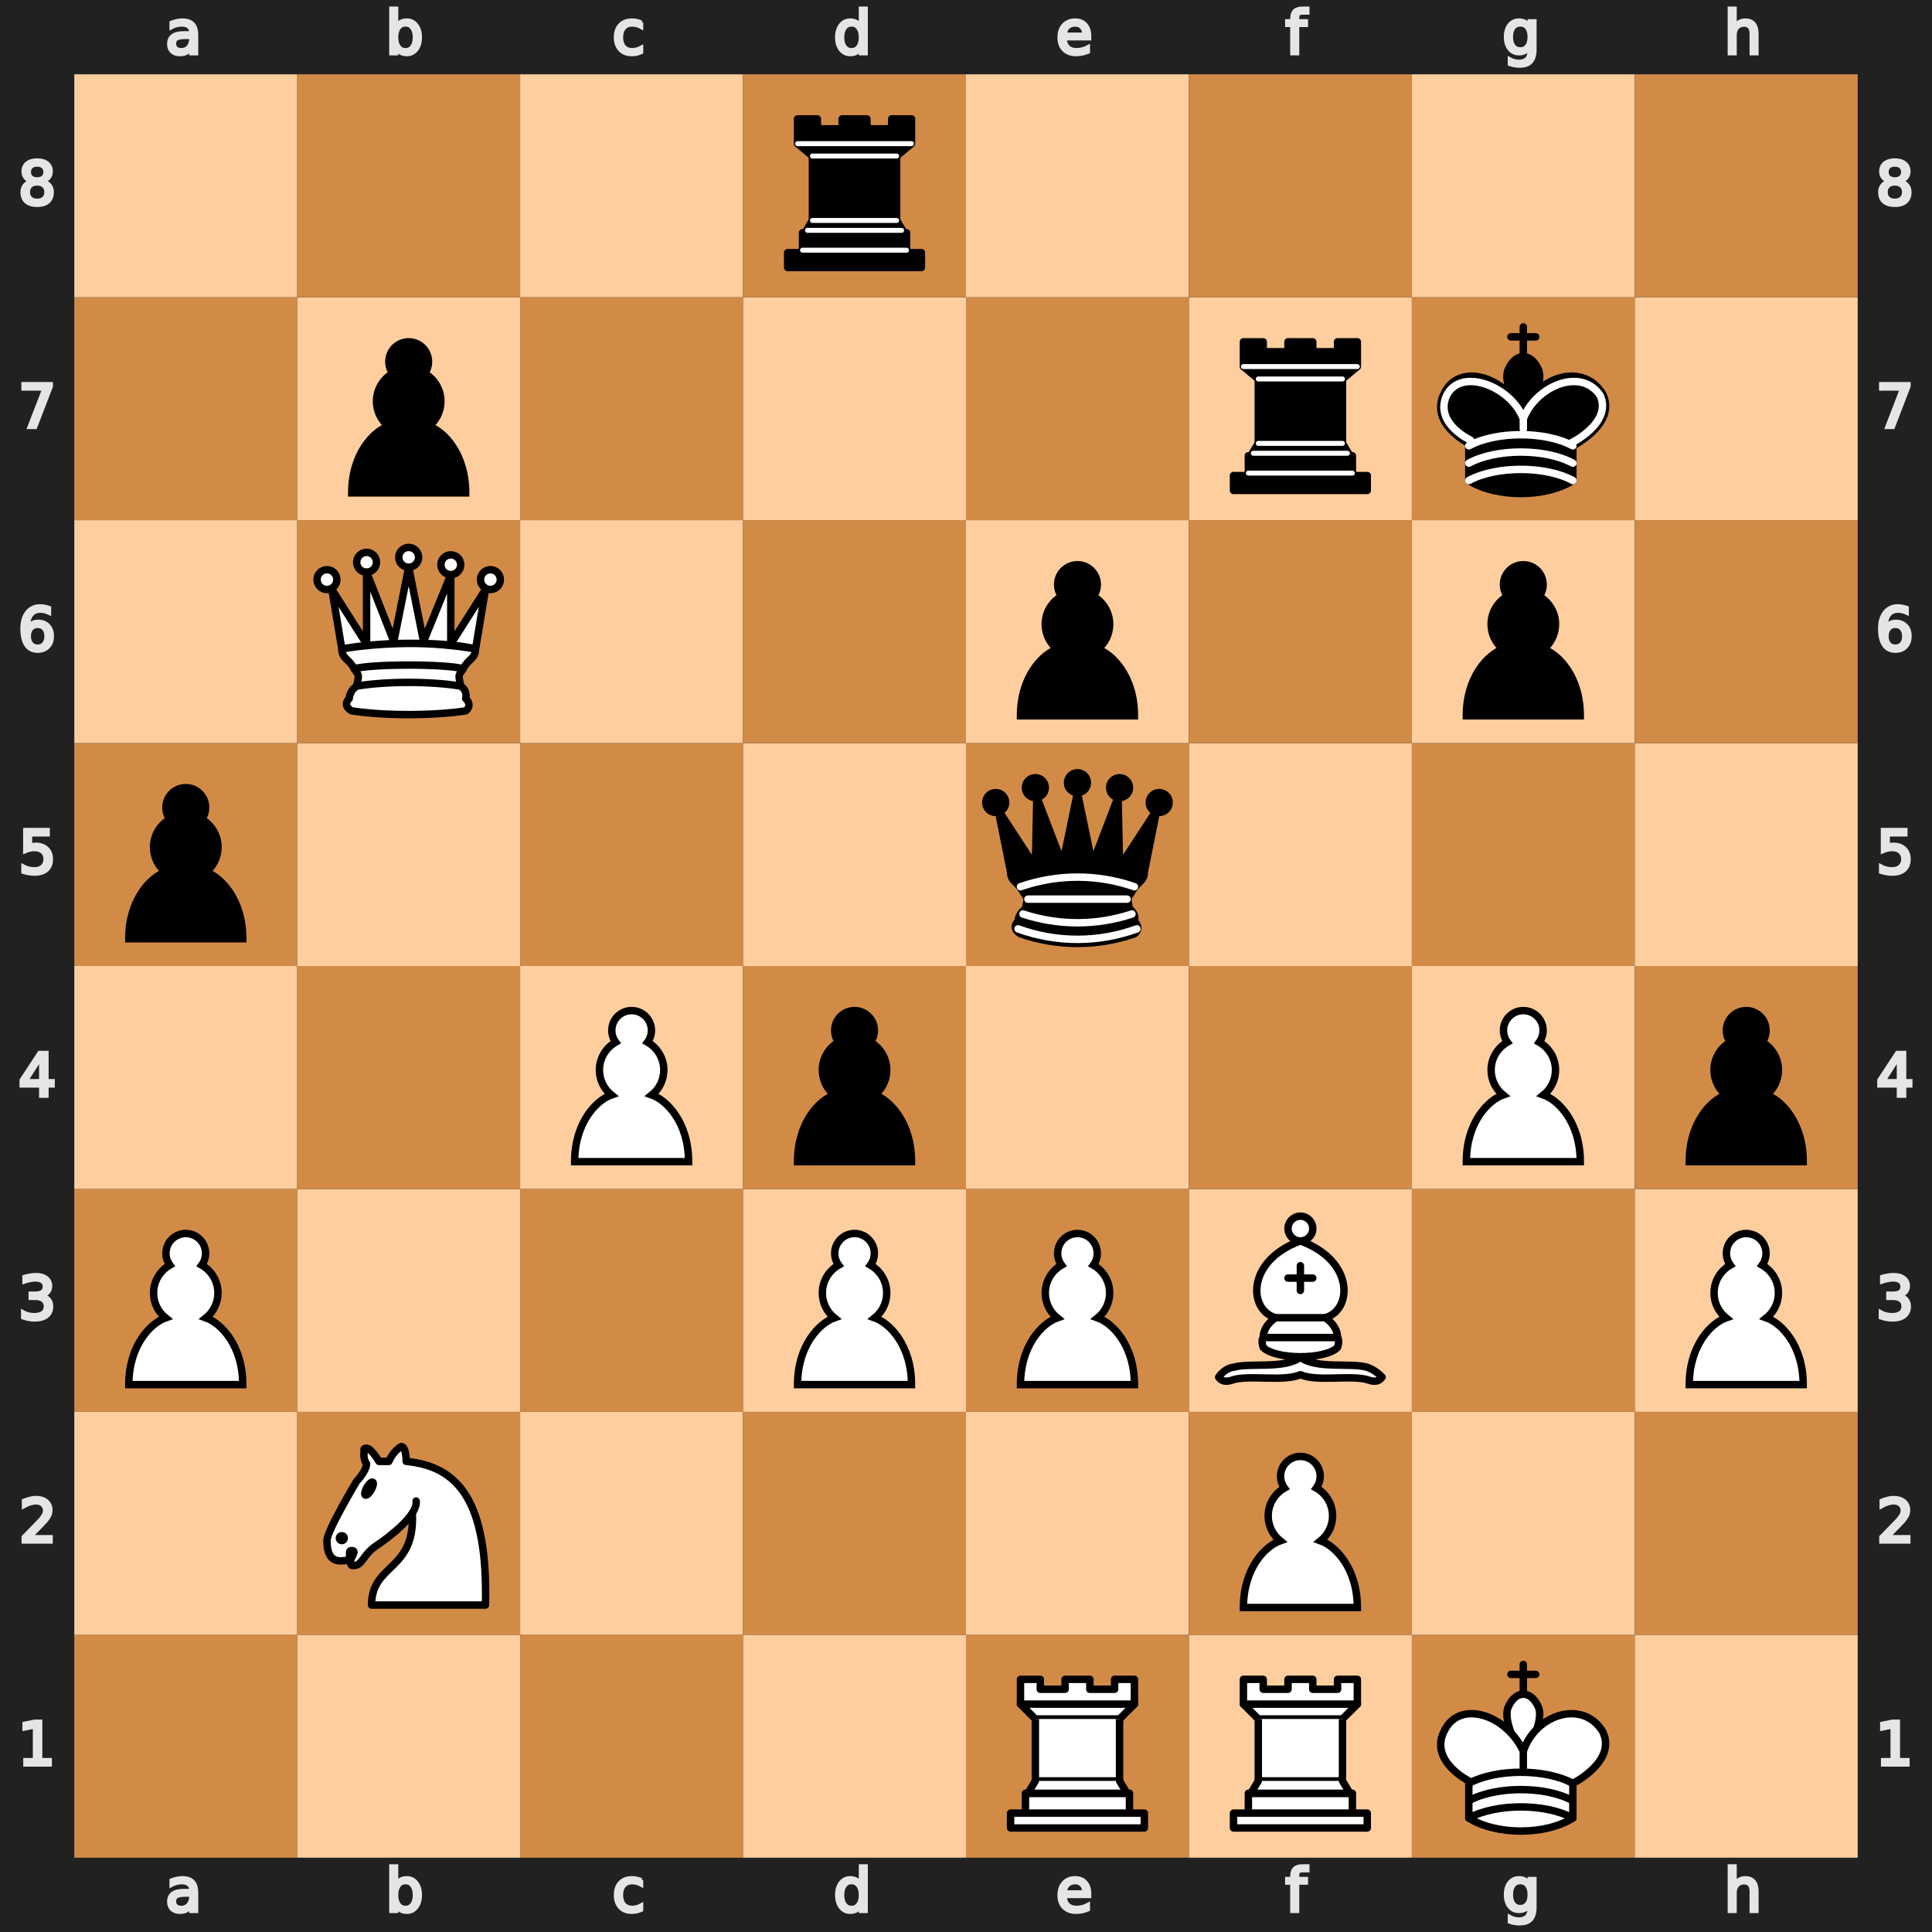
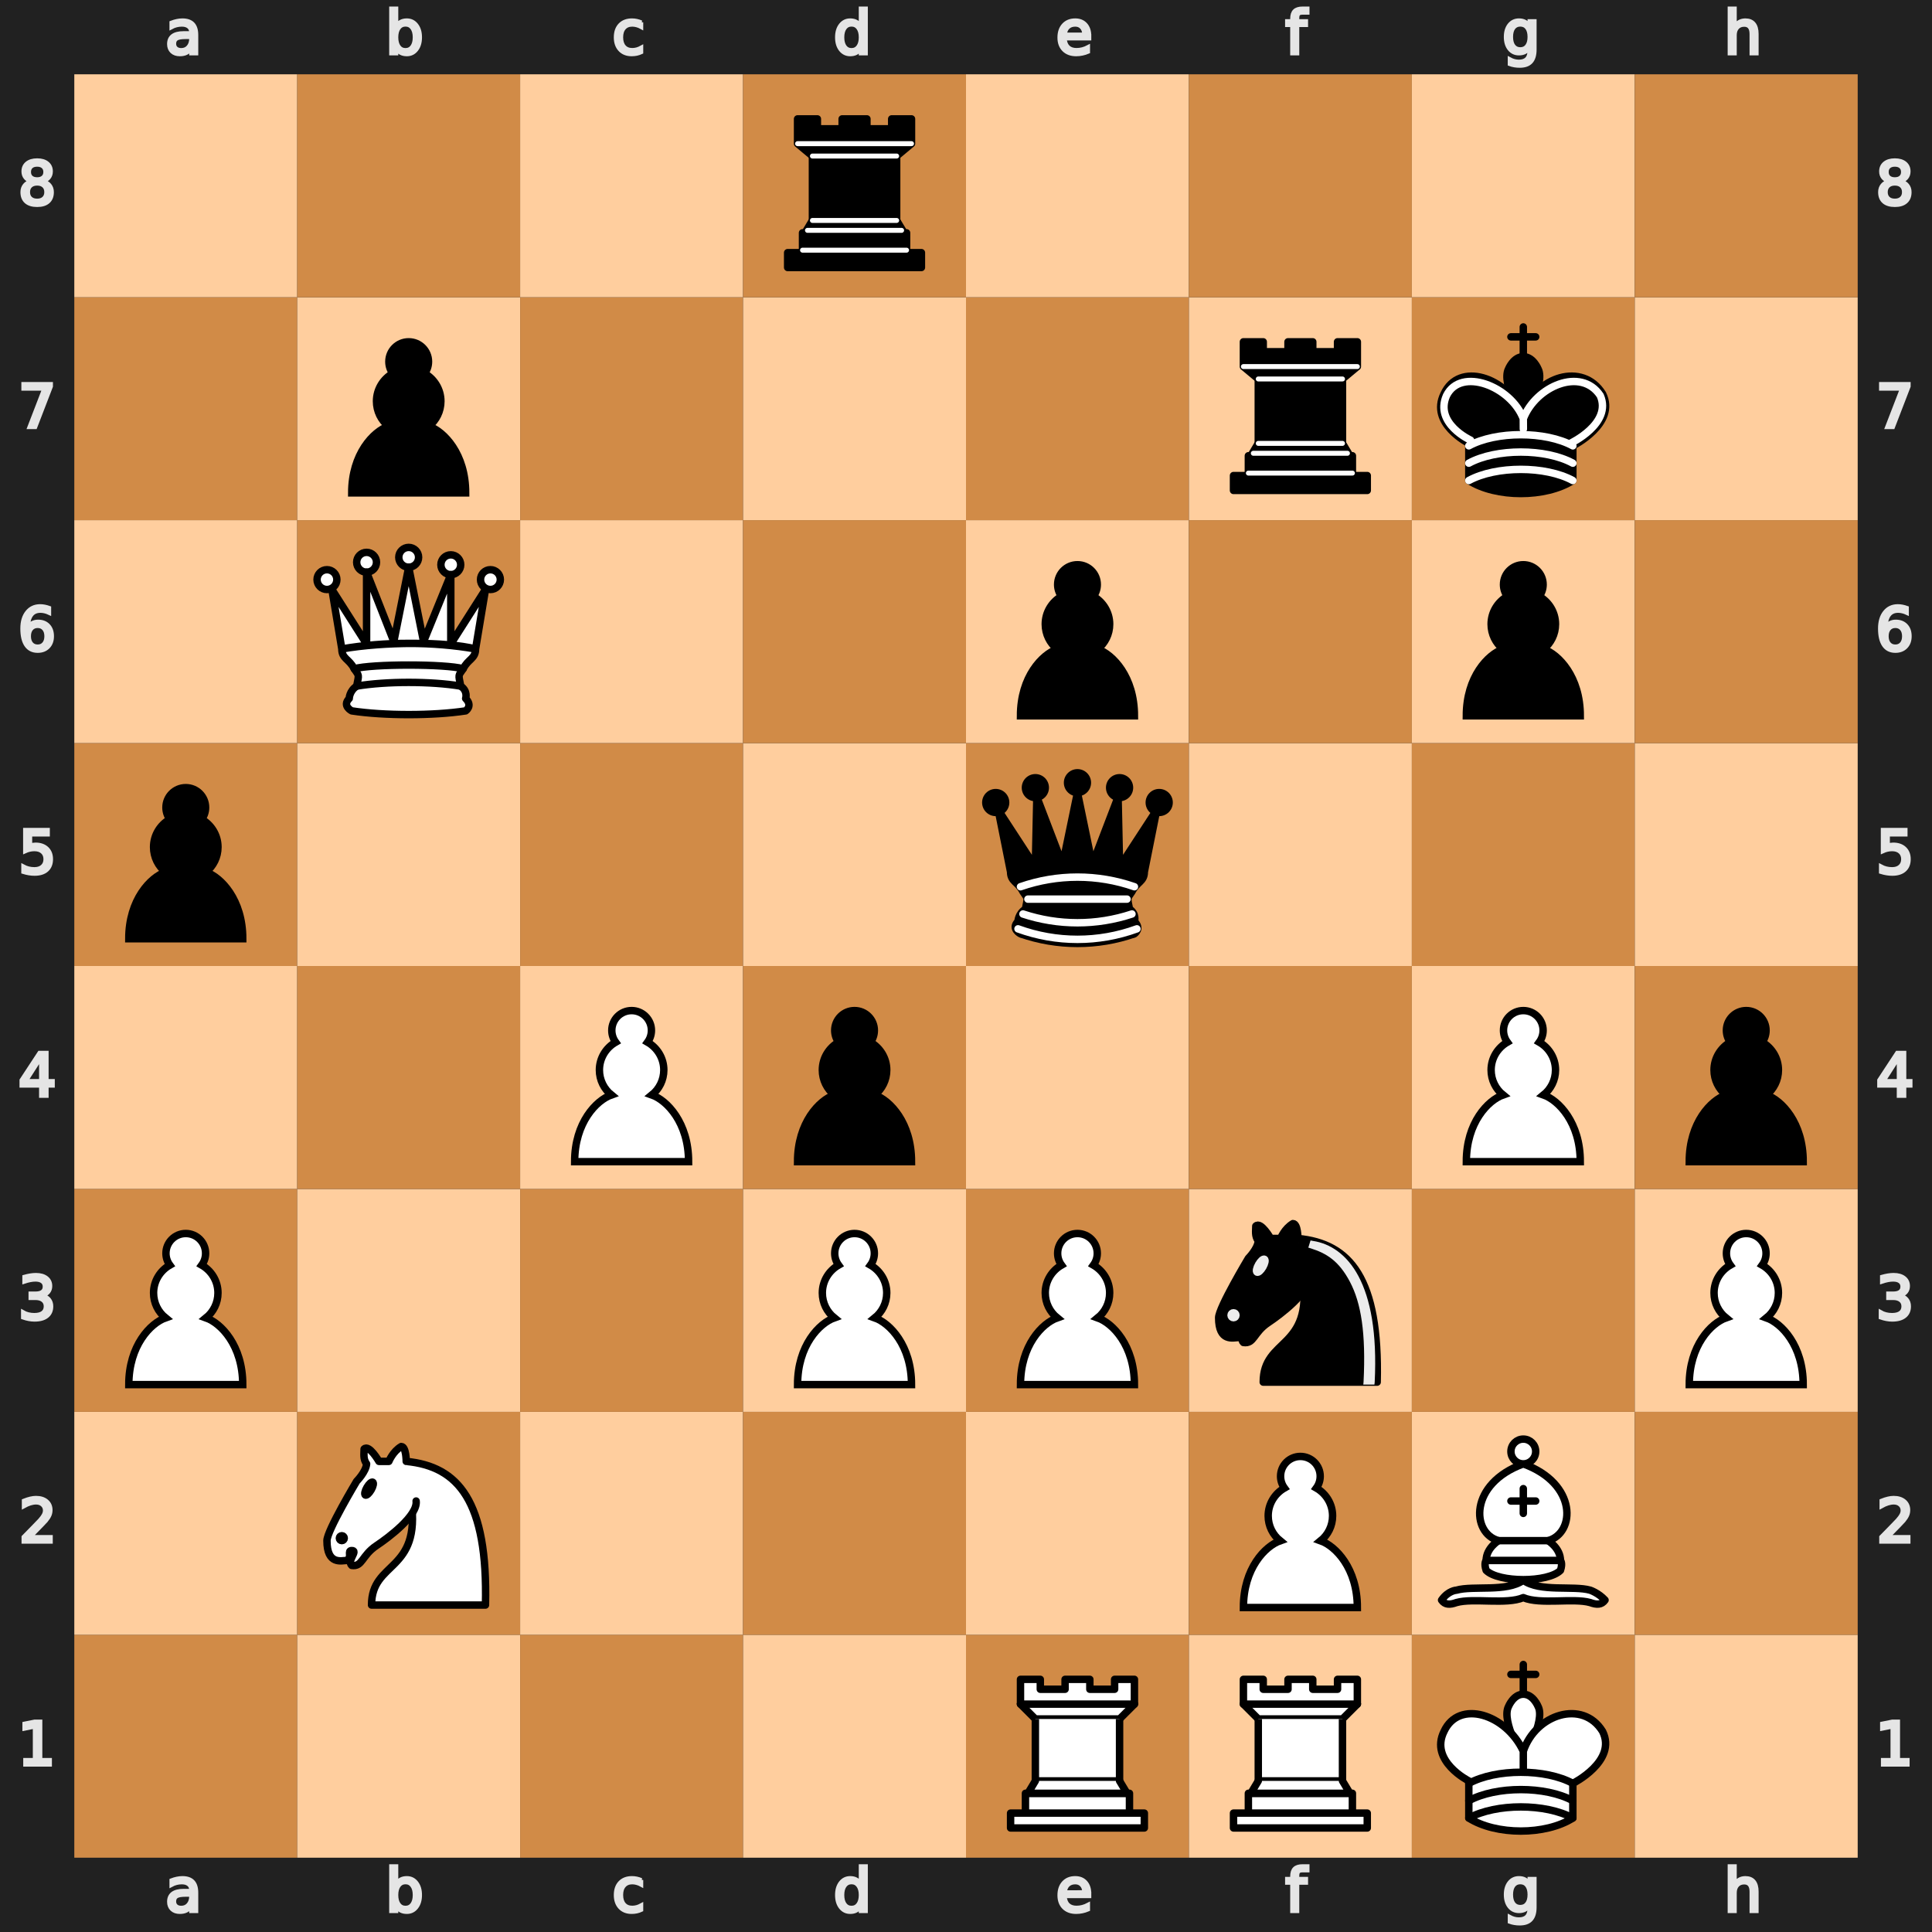
<svg xmlns="http://www.w3.org/2000/svg" xmlns:xlink="http://www.w3.org/1999/xlink" version="1.2" baseProfile="tiny" viewBox="0 0 390 390" width="350" height="350">
  <defs>
    <g id="white-pawn" class="white pawn">
      <path d="M22.5 9c-2.21 0-4 1.79-4 4 0 .89.29 1.71.78 2.38C17.33 16.5 16 18.59 16 21c0 2.03.94 3.84 2.41 5.03-3 1.06-7.41 5.55-7.41 13.47h23c0-7.92-4.41-12.41-7.41-13.47 1.47-1.19 2.41-3 2.41-5.03 0-2.41-1.33-4.5-3.28-5.62.49-.67.78-1.49.78-2.38 0-2.21-1.79-4-4-4z" fill="#fff" stroke="#000" stroke-width="1.5" stroke-linecap="round" />
    </g>
    <g id="white-knight" class="white knight" fill="none" fill-rule="evenodd" stroke="#000" stroke-width="1.5" stroke-linecap="round" stroke-linejoin="round">
      <path d="M 22,10 C 32.5,11 38.5,18 38,39 L 15,39 C 15,30 25,32.5 23,18" style="fill:#ffffff; stroke:#000000;" />
      <path d="M 24,18 C 24.38,20.91 18.45,25.37 16,27 C 13,29 13.18,31.34 11,31 C 9.958,30.06 12.41,27.96 11,28 C 10,28 11.19,29.23 10,30 C 9,30 5.997,31 6,26 C 6,24 12,14 12,14 C 12,14 13.89,12.1 14,10.5 C 13.27,9.506 13.5,8.5 13.5,7.5 C 14.5,6.5 16.5,10 16.5,10 L 18.5,10 C 18.5,10 19.28,8.008 21,7 C 22,7 22,10 22,10" style="fill:#ffffff; stroke:#000000;" />
      <path d="M 9.5 25.5 A 0.5 0.5 0 1 1 8.5,25.5 A 0.5 0.5 0 1 1 9.5 25.5 z" style="fill:#000000; stroke:#000000;" />
      <path d="M 15 15.5 A 0.5 1.5 0 1 1 14,15.5 A 0.5 1.5 0 1 1 15 15.5 z" transform="matrix(0.866,0.5,-0.5,0.866,9.693,-5.173)" style="fill:#000000; stroke:#000000;" />
    </g>
    <g id="white-bishop" class="white bishop" fill="none" fill-rule="evenodd" stroke="#000" stroke-width="1.5" stroke-linecap="round" stroke-linejoin="round">
      <g fill="#fff" stroke-linecap="butt">
        <path d="M9 36c3.39-.97 10.11.43 13.5-2 3.39 2.43 10.11 1.03 13.5 2 0 0 1.65.54 3 2-.68.97-1.65.99-3 .5-3.39-.97-10.11.46-13.5-1-3.39 1.46-10.11.03-13.5 1-1.354.49-2.323.47-3-.5 1.354-1.94 3-2 3-2zM15 32c2.5 2.5 12.5 2.5 15 0 .5-1.5 0-2 0-2 0-2.5-2.5-4-2.5-4 5.5-1.5 6-11.5-5-15.5-11 4-10.5 14-5 15.5 0 0-2.5 1.5-2.5 4 0 0-.5.5 0 2zM25 8a2.5 2.5 0 1 1-5 0 2.5 2.5 0 1 1 5 0z" />
      </g>
      <path d="M17.5 26h10M15 30h15m-7.5-14.5v5M20 18h5" stroke-linejoin="miter" />
    </g>
    <g id="white-rook" class="white rook" fill="#fff" fill-rule="evenodd" stroke="#000" stroke-width="1.5" stroke-linecap="round" stroke-linejoin="round">
      <path d="M9 39h27v-3H9v3zM12 36v-4h21v4H12zM11 14V9h4v2h5V9h5v2h5V9h4v5" stroke-linecap="butt" />
      <path d="M34 14l-3 3H14l-3-3" />
      <path d="M31 17v12.5H14V17" stroke-linecap="butt" stroke-linejoin="miter" />
      <path d="M31 29.5l1.5 2.5h-20l1.5-2.5" />
      <path d="M11 14h23" fill="none" stroke-linejoin="miter" />
    </g>
    <g id="white-queen" class="white queen" fill="#fff" fill-rule="evenodd" stroke="#000" stroke-width="1.5" stroke-linecap="round" stroke-linejoin="round">
      <path d="M8 12a2 2 0 1 1-4 0 2 2 0 1 1 4 0zM24.5 7.5a2 2 0 1 1-4 0 2 2 0 1 1 4 0zM41 12a2 2 0 1 1-4 0 2 2 0 1 1 4 0zM16 8.5a2 2 0 1 1-4 0 2 2 0 1 1 4 0zM33 9a2 2 0 1 1-4 0 2 2 0 1 1 4 0z" />
      <path d="M9 26c8.5-1.5 21-1.5 27 0l2-12-7 11V11l-5.5 13.5-3-15-3 15-5.5-14V25L7 14l2 12zM9 26c0 2 1.5 2 2.5 4 1 1.5 1 1 .5 3.5-1.5 1-1.5 2.5-1.5 2.5-1.5 1.5.5 2.5.5 2.5 6.5 1 16.5 1 23 0 0 0 1.5-1 0-2.5 0 0 .5-1.5-1-2.5-.5-2.5-.5-2 .5-3.5 1-2 2.5-2 2.5-4-8.5-1.5-18.5-1.5-27 0z" stroke-linecap="butt" />
      <path d="M11.5 30c3.5-1 18.5-1 22 0M12 33.5c6-1 15-1 21 0" fill="none" />
    </g>
    <g id="white-king" class="white king" fill="none" fill-rule="evenodd" stroke="#000" stroke-width="1.5" stroke-linecap="round" stroke-linejoin="round">
      <path d="M22.5 11.63V6M20 8h5" stroke-linejoin="miter" />
      <path d="M22.5 25s4.5-7.5 3-10.5c0 0-1-2.5-3-2.5s-3 2.5-3 2.5c-1.5 3 3 10.5 3 10.5" fill="#fff" stroke-linecap="butt" stroke-linejoin="miter" />
      <path d="M11.5 37c5.5 3.5 15.5 3.5 21 0v-7s9-4.5 6-10.5c-4-6.5-13.5-3.5-16 4V27v-3.5c-3.5-7.5-13-10.5-16-4-3 6 5 10 5 10V37z" fill="#fff" />
      <path d="M11.5 30c5.5-3 15.5-3 21 0m-21 3.5c5.5-3 15.5-3 21 0m-21 3.5c5.5-3 15.5-3 21 0" />
    </g>
    <g id="black-pawn" class="black pawn">
      <path d="M22.5 9c-2.21 0-4 1.79-4 4 0 .89.29 1.71.78 2.38C17.33 16.5 16 18.59 16 21c0 2.03.94 3.84 2.41 5.03-3 1.06-7.41 5.55-7.41 13.47h23c0-7.92-4.41-12.41-7.41-13.47 1.47-1.19 2.41-3 2.41-5.03 0-2.41-1.33-4.5-3.28-5.62.49-.67.78-1.49.78-2.38 0-2.21-1.79-4-4-4z" stroke="#000" stroke-width="1.5" stroke-linecap="round" />
+     </g>
+     <g id="black-knight" class="black knight" fill="none" fill-rule="evenodd" stroke="#000" stroke-width="1.5" stroke-linecap="round" stroke-linejoin="round">
+       <path d="M 22,10 C 32.5,11 38.5,18 38,39 L 15,39 C 15,30 25,32.5 23,18" style="fill:#000000; stroke:#000000;" />
+       <path d="M 24,18 C 24.38,20.91 18.45,25.37 16,27 C 13,29 13.18,31.34 11,31 C 9.958,30.06 12.41,27.96 11,28 C 10,28 11.19,29.23 10,30 C 9,30 5.997,31 6,26 C 6,24 12,14 12,14 C 12,14 13.89,12.1 14,10.5 C 13.27,9.506 13.5,8.5 13.5,7.5 C 14.5,6.5 16.5,10 16.5,10 L 18.5,10 C 18.5,10 19.28,8.008 21,7 C 22,7 22,10 22,10" style="fill:#000000; stroke:#000000;" />
+       <path d="M 9.5 25.5 A 0.5 0.5 0 1 1 8.5,25.5 A 0.5 0.5 0 1 1 9.5 25.5 z" style="fill:#ececec; stroke:#ececec;" />
+       <path d="M 15 15.5 A 0.5 1.5 0 1 1 14,15.5 A 0.5 1.5 0 1 1 15 15.5 z" transform="matrix(0.866,0.5,-0.5,0.866,9.693,-5.173)" style="fill:#ececec; stroke:#ececec;" />
+       <path d="M 24.55,10.4 L 24.1,11.85 L 24.6,12 C 27.75,13 30.25,14.49 32.5,18.75 C 34.75,23.01 35.75,29.06 35.25,39 L 35.2,39.5 L 37.45,39.5 L 37.5,39 C 38,28.94 36.62,22.15 34.25,17.66 C 31.88,13.17 28.46,11.02 25.06,10.5 L 24.55,10.4 z " style="fill:#ececec; stroke:none;" />
    </g>
    <g id="black-rook" class="black rook" fill="#000" fill-rule="evenodd" stroke="#000" stroke-width="1.5" stroke-linecap="round" stroke-linejoin="round">
      <path d="M9 39h27v-3H9v3zM12.5 32l1.5-2.5h17l1.5 2.5h-20zM12 36v-4h21v4H12z" stroke-linecap="butt" />
      <path d="M14 29.5v-13h17v13H14z" stroke-linecap="butt" stroke-linejoin="miter" />
      <path d="M14 16.5L11 14h23l-3 2.5H14zM11 14V9h4v2h5V9h5v2h5V9h4v5H11z" stroke-linecap="butt" />
      <path d="M12 35.5h21M13 31.5h19M14 29.5h17M14 16.5h17M11 14h23" fill="none" stroke="#fff" stroke-width="1" stroke-linejoin="miter" />
    </g>
    <g id="black-queen" class="black queen" fill="#000" fill-rule="evenodd" stroke="#000" stroke-width="1.5" stroke-linecap="round" stroke-linejoin="round">
      <g fill="#000" stroke="none">
        <circle cx="6" cy="12" r="2.75" />
        <circle cx="14" cy="9" r="2.75" />
        <circle cx="22.5" cy="8" r="2.75" />
        <circle cx="31" cy="9" r="2.75" />
        <circle cx="39" cy="12" r="2.75" />
      </g>
      <path d="M9 26c8.5-1.5 21-1.5 27 0l2.5-12.5L31 25l-.3-14.1-5.2 13.6-3-14.5-3 14.5-5.2-13.6L14 25 6.5 13.5 9 26zM9 26c0 2 1.5 2 2.5 4 1 1.5 1 1 .5 3.5-1.5 1-1.5 2.5-1.5 2.5-1.5 1.5.5 2.5.5 2.5 6.5 1 16.5 1 23 0 0 0 1.5-1 0-2.5 0 0 .5-1.5-1-2.5-.5-2.5-.5-2 .5-3.5 1-2 2.5-2 2.5-4-8.5-1.5-18.5-1.5-27 0z" stroke-linecap="butt" />
      <path d="M11 38.5a35 35 1 0 0 23 0" fill="none" stroke-linecap="butt" />
      <path d="M11 29a35 35 1 0 1 23 0M12.5 31.5h20M11.5 34.5a35 35 1 0 0 22 0M10.5 37.5a35 35 1 0 0 24 0" fill="none" stroke="#fff" />
    </g>
    <g id="black-king" class="black king" fill="none" fill-rule="evenodd" stroke="#000" stroke-width="1.5" stroke-linecap="round" stroke-linejoin="round">
      <path d="M22.5 11.63V6" stroke-linejoin="miter" />
      <path d="M22.5 25s4.5-7.5 3-10.5c0 0-1-2.5-3-2.5s-3 2.5-3 2.5c-1.5 3 3 10.5 3 10.5" fill="#000" stroke-linecap="butt" stroke-linejoin="miter" />
      <path d="M11.5 37c5.5 3.5 15.5 3.5 21 0v-7s9-4.5 6-10.5c-4-6.5-13.5-3.5-16 4V27v-3.5c-3.5-7.5-13-10.5-16-4-3 6 5 10 5 10V37z" fill="#000" />
      <path d="M20 8h5" stroke-linejoin="miter" />
      <path d="M32 29.5s8.5-4 6.03-9.65C34.15 14 25 18 22.5 24.5l.01 2.1-.01-2.1C20 18 9.906 14 6.997 19.85c-2.497 5.65 4.853 9 4.853 9M11.5 30c5.5-3 15.5-3 21 0m-21 3.5c5.5-3 15.5-3 21 0m-21 3.5c5.5-3 15.5-3 21 0" stroke="#fff" />
    </g>
  </defs>
  <rect x="0" y="0" width="390" height="390" fill="#212121" />
  <g transform="translate(20, 0) scale(0.75, 0.75)" fill="#e5e5e5" stroke="#e5e5e5">
    <path d="M23.328 10.016q-1.742 0-2.414.398-.672.398-.672 1.36 0 .765.5 1.218.508.445 1.375.445 1.196 0 1.914-.843.727-.852.727-2.258v-.32zm2.867-.594v4.992h-1.437v-1.328q-.492.797-1.227 1.18-.734.375-1.797.375-1.343 0-2.14-.75-.79-.758-.79-2.024 0-1.476.985-2.226.992-.75 2.953-.75h2.016V8.75q0-.992-.656-1.531-.649-.547-1.829-.547-.75 0-1.46.18-.711.18-1.368.539V6.062q.79-.304 1.532-.453.742-.156 1.445-.156 1.898 0 2.836.984.937.985.937 2.985z" />
  </g>
  <g transform="translate(20, 375) scale(0.75, 0.75)" fill="#e5e5e5" stroke="#e5e5e5">
    <path d="M23.328 10.016q-1.742 0-2.414.398-.672.398-.672 1.36 0 .765.5 1.218.508.445 1.375.445 1.196 0 1.914-.843.727-.852.727-2.258v-.32zm2.867-.594v4.992h-1.437v-1.328q-.492.797-1.227 1.18-.734.375-1.797.375-1.343 0-2.14-.75-.79-.758-.79-2.024 0-1.476.985-2.226.992-.75 2.953-.75h2.016V8.75q0-.992-.656-1.531-.649-.547-1.829-.547-.75 0-1.46.18-.711.18-1.368.539V6.062q.79-.304 1.532-.453.742-.156 1.445-.156 1.898 0 2.836.984.937.985.937 2.985z" />
  </g>
  <g transform="translate(65, 0) scale(0.75, 0.75)" fill="#e5e5e5" stroke="#e5e5e5">
    <path d="M24.922 10.047q0-1.586-.656-2.485-.649-.906-1.79-.906-1.14 0-1.796.906-.649.899-.649 2.485 0 1.586.649 2.492.656.898 1.797.898 1.14 0 1.789-.898.656-.906.656-2.492zm-4.89-3.055q.452-.781 1.14-1.156.695-.383 1.656-.383 1.594 0 2.586 1.266 1 1.265 1 3.328 0 2.062-1 3.328-.992 1.266-2.586 1.266-.96 0-1.656-.375-.688-.383-1.14-1.164v1.312h-1.446V2.258h1.445z" />
  </g>
  <g transform="translate(65, 375) scale(0.75, 0.75)" fill="#e5e5e5" stroke="#e5e5e5">
    <path d="M24.922 10.047q0-1.586-.656-2.485-.649-.906-1.79-.906-1.14 0-1.796.906-.649.899-.649 2.485 0 1.586.649 2.492.656.898 1.797.898 1.14 0 1.789-.898.656-.906.656-2.492zm-4.89-3.055q.452-.781 1.14-1.156.695-.383 1.656-.383 1.594 0 2.586 1.266 1 1.265 1 3.328 0 2.062-1 3.328-.992 1.266-2.586 1.266-.96 0-1.656-.375-.688-.383-1.14-1.164v1.312h-1.446V2.258h1.445z" />
  </g>
  <g transform="translate(110, 0) scale(0.75, 0.75)" fill="#e5e5e5" stroke="#e5e5e5">
    <path d="M25.96 6v1.344q-.608-.336-1.226-.5-.609-.172-1.234-.172-1.398 0-2.172.89-.773.883-.773 2.485 0 1.601.773 2.492.774.883 2.172.883.625 0 1.234-.164.618-.172 1.227-.508v1.328q-.602.281-1.25.422-.64.14-1.367.14-1.977 0-3.14-1.242-1.165-1.242-1.165-3.351 0-2.14 1.172-3.367 1.18-1.227 3.227-1.227.664 0 1.296.14.633.134 1.227.407z" />
  </g>
  <g transform="translate(110, 375) scale(0.75, 0.75)" fill="#e5e5e5" stroke="#e5e5e5">
    <path d="M25.96 6v1.344q-.608-.336-1.226-.5-.609-.172-1.234-.172-1.398 0-2.172.89-.773.883-.773 2.485 0 1.601.773 2.492.774.883 2.172.883.625 0 1.234-.164.618-.172 1.227-.508v1.328q-.602.281-1.25.422-.64.14-1.367.14-1.977 0-3.14-1.242-1.165-1.242-1.165-3.351 0-2.14 1.172-3.367 1.18-1.227 3.227-1.227.664 0 1.296.14.633.134 1.227.407z" />
  </g>
  <g transform="translate(155, 0) scale(0.75, 0.75)" fill="#e5e5e5" stroke="#e5e5e5">
    <path d="M24.973 6.992V2.258h1.437v12.156h-1.437v-1.312q-.453.78-1.149 1.164-.687.375-1.656.375-1.586 0-2.586-1.266-.992-1.266-.992-3.328 0-2.063.992-3.328 1-1.266 2.586-1.266.969 0 1.656.383.696.375 1.149 1.156zm-4.899 3.055q0 1.586.649 2.492.656.898 1.797.898 1.14 0 1.796-.898.657-.906.657-2.492 0-1.586-.657-2.485-.656-.906-1.796-.906-1.141 0-1.797.906-.649.899-.649 2.485z" />
  </g>
  <g transform="translate(155, 375) scale(0.75, 0.75)" fill="#e5e5e5" stroke="#e5e5e5">
    <path d="M24.973 6.992V2.258h1.437v12.156h-1.437v-1.312q-.453.78-1.149 1.164-.687.375-1.656.375-1.586 0-2.586-1.266-.992-1.266-.992-3.328 0-2.063.992-3.328 1-1.266 2.586-1.266.969 0 1.656.383.696.375 1.149 1.156zm-4.899 3.055q0 1.586.649 2.492.656.898 1.797.898 1.14 0 1.796-.898.657-.906.657-2.492 0-1.586-.657-2.485-.656-.906-1.796-.906-1.141 0-1.797.906-.649.899-.649 2.485z" />
  </g>
  <g transform="translate(200, 0) scale(0.75, 0.75)" fill="#e5e5e5" stroke="#e5e5e5">
    <path d="M26.555 9.68v.703h-6.61q.094 1.484.89 2.265.806.774 2.235.774.828 0 1.602-.203.781-.203 1.547-.61v1.36q-.774.328-1.586.5-.813.172-1.649.172-2.093 0-3.32-1.22-1.219-1.218-1.219-3.296 0-2.148 1.157-3.406 1.164-1.266 3.132-1.266 1.766 0 2.79 1.14 1.03 1.134 1.03 3.087zm-1.438-.422q-.015-1.18-.664-1.883-.64-.703-1.703-.703-1.203 0-1.93.68-.718.68-.828 1.914z" />
  </g>
  <g transform="translate(200, 375) scale(0.75, 0.75)" fill="#e5e5e5" stroke="#e5e5e5">
    <path d="M26.555 9.68v.703h-6.61q.094 1.484.89 2.265.806.774 2.235.774.828 0 1.602-.203.781-.203 1.547-.61v1.36q-.774.328-1.586.5-.813.172-1.649.172-2.093 0-3.32-1.22-1.219-1.218-1.219-3.296 0-2.148 1.157-3.406 1.164-1.266 3.132-1.266 1.766 0 2.79 1.14 1.03 1.134 1.03 3.087zm-1.438-.422q-.015-1.18-.664-1.883-.64-.703-1.703-.703-1.203 0-1.93.68-.718.68-.828 1.914z" />
  </g>
  <g transform="translate(245, 0) scale(0.75, 0.75)" fill="#e5e5e5" stroke="#e5e5e5">
    <path d="M25.285 2.258v1.195H23.91q-.773 0-1.078.313-.297.312-.297 1.125v.773h2.367v1.117h-2.367v7.633H21.09V6.781h-1.375V5.664h1.375v-.61q0-1.46.68-2.124.68-.672 2.156-.672z" />
  </g>
  <g transform="translate(245, 375) scale(0.75, 0.75)" fill="#e5e5e5" stroke="#e5e5e5">
    <path d="M25.285 2.258v1.195H23.91q-.773 0-1.078.313-.297.312-.297 1.125v.773h2.367v1.117h-2.367v7.633H21.09V6.781h-1.375V5.664h1.375v-.61q0-1.46.68-2.124.68-.672 2.156-.672z" />
  </g>
  <g transform="translate(290, 0) scale(0.75, 0.75)" fill="#e5e5e5" stroke="#e5e5e5">
    <path d="M24.973 9.937q0-1.562-.649-2.421-.64-.86-1.804-.86-1.157 0-1.805.86-.64.859-.64 2.421 0 1.555.64 2.415.648.859 1.805.859 1.164 0 1.804-.86.649-.859.649-2.414zm1.437 3.391q0 2.234-.992 3.32-.992 1.094-3.04 1.094-.757 0-1.429-.117-.672-.11-1.304-.344v-1.398q.632.344 1.25.508.617.164 1.257.164 1.414 0 2.118-.743.703-.734.703-2.226v-.711q-.446.773-1.141 1.156-.695.383-1.664.383-1.61 0-2.594-1.227-.984-1.226-.984-3.25 0-2.03.984-3.257.985-1.227 2.594-1.227.969 0 1.664.383t1.14 1.156V5.664h1.438z" />
  </g>
  <g transform="translate(290, 375) scale(0.75, 0.75)" fill="#e5e5e5" stroke="#e5e5e5">
    <path d="M24.973 9.937q0-1.562-.649-2.421-.64-.86-1.804-.86-1.157 0-1.805.86-.64.859-.64 2.421 0 1.555.64 2.415.648.859 1.805.859 1.164 0 1.804-.86.649-.859.649-2.414zm1.437 3.391q0 2.234-.992 3.32-.992 1.094-3.04 1.094-.757 0-1.429-.117-.672-.11-1.304-.344v-1.398q.632.344 1.25.508.617.164 1.257.164 1.414 0 2.118-.743.703-.734.703-2.226v-.711q-.446.773-1.141 1.156-.695.383-1.664.383-1.61 0-2.594-1.227-.984-1.226-.984-3.25 0-2.03.984-3.257.985-1.227 2.594-1.227.969 0 1.664.383t1.14 1.156V5.664h1.438z" />
  </g>
  <g transform="translate(335, 0) scale(0.75, 0.75)" fill="#e5e5e5" stroke="#e5e5e5">
    <path d="M26.164 9.133v5.281h-1.437V9.18q0-1.243-.485-1.86-.484-.617-1.453-.617-1.164 0-1.836.742-.672.742-.672 2.024v4.945h-1.445V2.258h1.445v4.765q.516-.789 1.211-1.18.703-.39 1.617-.39 1.508 0 2.282.938.773.93.773 2.742z" />
  </g>
  <g transform="translate(335, 375) scale(0.75, 0.75)" fill="#e5e5e5" stroke="#e5e5e5">
    <path d="M26.164 9.133v5.281h-1.437V9.18q0-1.243-.485-1.86-.484-.617-1.453-.617-1.164 0-1.836.742-.672.742-.672 2.024v4.945h-1.445V2.258h1.445v4.765q.516-.789 1.211-1.18.703-.39 1.617-.39 1.508 0 2.282.938.773.93.773 2.742z" />
  </g>
  <g transform="translate(0, 335) scale(0.75, 0.75)" fill="#e5e5e5" stroke="#e5e5e5">
    <path d="M6.754 26.996h2.578v-8.898l-2.805.562v-1.437l2.79-.563h1.578v10.336h2.578v1.328h-6.72z" />
  </g>
  <g transform="translate(375, 335) scale(0.75, 0.75)" fill="#e5e5e5" stroke="#e5e5e5">
    <path d="M6.754 26.996h2.578v-8.898l-2.805.562v-1.437l2.79-.563h1.578v10.336h2.578v1.328h-6.72z" />
  </g>
  <g transform="translate(0, 290) scale(0.75, 0.75)" fill="#e5e5e5" stroke="#e5e5e5">
    <path d="M8.195 26.996h5.508v1.328H6.297v-1.328q.898-.93 2.445-2.492 1.555-1.57 1.953-2.024.758-.851 1.055-1.437.305-.594.305-1.164 0-.93-.657-1.516-.648-.586-1.695-.586-.742 0-1.57.258-.82.258-1.758.781v-1.593q.953-.383 1.781-.578.828-.196 1.516-.196 1.812 0 2.89.906 1.079.907 1.079 2.422 0 .72-.274 1.368-.265.64-.976 1.515-.196.227-1.243 1.313-1.046 1.078-2.953 3.023z" />
  </g>
  <g transform="translate(375, 290) scale(0.75, 0.75)" fill="#e5e5e5" stroke="#e5e5e5">
    <path d="M8.195 26.996h5.508v1.328H6.297v-1.328q.898-.93 2.445-2.492 1.555-1.57 1.953-2.024.758-.851 1.055-1.437.305-.594.305-1.164 0-.93-.657-1.516-.648-.586-1.695-.586-.742 0-1.57.258-.82.258-1.758.781v-1.593q.953-.383 1.781-.578.828-.196 1.516-.196 1.812 0 2.89.906 1.079.907 1.079 2.422 0 .72-.274 1.368-.265.64-.976 1.515-.196.227-1.243 1.313-1.046 1.078-2.953 3.023z" />
  </g>
  <g transform="translate(0, 245) scale(0.75, 0.75)" fill="#e5e5e5" stroke="#e5e5e5">
    <path d="M11.434 22.035q1.132.242 1.765 1.008.64.766.64 1.89 0 1.727-1.187 2.672-1.187.946-3.375.946-.734 0-1.515-.149-.774-.14-1.602-.43V26.45q.656.383 1.438.578.78.196 1.632.196 1.485 0 2.258-.586.782-.586.782-1.703 0-1.032-.727-1.61-.719-.586-2.008-.586h-1.36v-1.297h1.423q1.164 0 1.78-.46.618-.47.618-1.344 0-.899-.64-1.375-.633-.485-1.82-.485-.65 0-1.391.141-.743.14-1.633.437V16.95q.898-.25 1.68-.375.788-.125 1.484-.125 1.797 0 2.844.82 1.046.813 1.046 2.204 0 .968-.554 1.64-.555.664-1.578.922z" />
  </g>
  <g transform="translate(375, 245) scale(0.75, 0.75)" fill="#e5e5e5" stroke="#e5e5e5">
    <path d="M11.434 22.035q1.132.242 1.765 1.008.64.766.64 1.89 0 1.727-1.187 2.672-1.187.946-3.375.946-.734 0-1.515-.149-.774-.14-1.602-.43V26.45q.656.383 1.438.578.78.196 1.632.196 1.485 0 2.258-.586.782-.586.782-1.703 0-1.032-.727-1.61-.719-.586-2.008-.586h-1.36v-1.297h1.423q1.164 0 1.78-.46.618-.47.618-1.344 0-.899-.64-1.375-.633-.485-1.82-.485-.65 0-1.391.141-.743.14-1.633.437V16.95q.898-.25 1.68-.375.788-.125 1.484-.125 1.797 0 2.844.82 1.046.813 1.046 2.204 0 .968-.554 1.64-.555.664-1.578.922z" />
  </g>
  <g transform="translate(0, 200) scale(0.75, 0.75)" fill="#e5e5e5" stroke="#e5e5e5">
    <path d="M11.016 18.035L7.03 24.262h3.985zm-.414-1.375h1.984v7.602h1.664v1.312h-1.664v2.75h-1.57v-2.75H5.75v-1.523z" />
  </g>
  <g transform="translate(375, 200) scale(0.75, 0.75)" fill="#e5e5e5" stroke="#e5e5e5">
    <path d="M11.016 18.035L7.03 24.262h3.985zm-.414-1.375h1.984v7.602h1.664v1.312h-1.664v2.75h-1.57v-2.75H5.75v-1.523z" />
  </g>
  <g transform="translate(0, 155) scale(0.75, 0.75)" fill="#e5e5e5" stroke="#e5e5e5">
    <path d="M6.719 16.66h6.195v1.328h-4.75v2.86q.344-.118.688-.172.343-.063.687-.063 1.953 0 3.094 1.07 1.14 1.07 1.14 2.899 0 1.883-1.171 2.93-1.172 1.039-3.305 1.039-.735 0-1.5-.125-.758-.125-1.57-.375v-1.586q.703.383 1.453.57.75.188 1.586.188 1.351 0 2.14-.711.79-.711.79-1.93 0-1.219-.79-1.93-.789-.71-2.14-.71-.633 0-1.266.14-.625.14-1.281.438z" />
  </g>
  <g transform="translate(375, 155) scale(0.75, 0.75)" fill="#e5e5e5" stroke="#e5e5e5">
    <path d="M6.719 16.66h6.195v1.328h-4.75v2.86q.344-.118.688-.172.343-.063.687-.063 1.953 0 3.094 1.07 1.14 1.07 1.14 2.899 0 1.883-1.171 2.93-1.172 1.039-3.305 1.039-.735 0-1.5-.125-.758-.125-1.57-.375v-1.586q.703.383 1.453.57.75.188 1.586.188 1.351 0 2.14-.711.79-.711.79-1.93 0-1.219-.79-1.93-.789-.71-2.14-.71-.633 0-1.266.14-.625.14-1.281.438z" />
  </g>
  <g transform="translate(0, 110) scale(0.75, 0.75)" fill="#e5e5e5" stroke="#e5e5e5">
    <path d="M10.137 21.863q-1.063 0-1.688.727-.617.726-.617 1.992 0 1.258.617 1.992.625.727 1.688.727 1.062 0 1.68-.727.624-.734.624-1.992 0-1.266-.625-1.992-.617-.727-1.68-.727zm3.133-4.945v1.437q-.594-.28-1.204-.43-.601-.148-1.195-.148-1.562 0-2.39 1.055-.82 1.055-.938 3.188.46-.68 1.156-1.04.696-.367 1.531-.367 1.758 0 2.774 1.07 1.023 1.063 1.023 2.899 0 1.797-1.062 2.883-1.063 1.086-2.828 1.086-2.024 0-3.094-1.547-1.07-1.555-1.07-4.5 0-2.766 1.312-4.406 1.313-1.649 3.524-1.649.593 0 1.195.117.61.118 1.266.352z" />
  </g>
  <g transform="translate(375, 110) scale(0.75, 0.75)" fill="#e5e5e5" stroke="#e5e5e5">
    <path d="M10.137 21.863q-1.063 0-1.688.727-.617.726-.617 1.992 0 1.258.617 1.992.625.727 1.688.727 1.062 0 1.68-.727.624-.734.624-1.992 0-1.266-.625-1.992-.617-.727-1.68-.727zm3.133-4.945v1.437q-.594-.28-1.204-.43-.601-.148-1.195-.148-1.562 0-2.39 1.055-.82 1.055-.938 3.188.46-.68 1.156-1.04.696-.367 1.531-.367 1.758 0 2.774 1.07 1.023 1.063 1.023 2.899 0 1.797-1.062 2.883-1.063 1.086-2.828 1.086-2.024 0-3.094-1.547-1.07-1.555-1.07-4.5 0-2.766 1.312-4.406 1.313-1.649 3.524-1.649.593 0 1.195.117.61.118 1.266.352z" />
  </g>
  <g transform="translate(0, 65) scale(0.75, 0.75)" fill="#e5e5e5" stroke="#e5e5e5">
    <path d="M6.25 16.66h7.5v.672L9.516 28.324H7.867l3.985-10.336H6.25z" />
  </g>
  <g transform="translate(375, 65) scale(0.75, 0.75)" fill="#e5e5e5" stroke="#e5e5e5">
    <path d="M6.25 16.66h7.5v.672L9.516 28.324H7.867l3.985-10.336H6.25z" />
  </g>
  <g transform="translate(0, 20) scale(0.75, 0.75)" fill="#e5e5e5" stroke="#e5e5e5">
    <path d="M10 22.785q-1.125 0-1.773.602-.641.601-.641 1.656t.64 1.656q.649.602 1.774.602t1.773-.602q.649-.61.649-1.656 0-1.055-.649-1.656-.64-.602-1.773-.602zm-1.578-.672q-1.016-.25-1.586-.945-.563-.695-.563-1.695 0-1.399.993-2.211 1-.813 2.734-.813 1.742 0 2.734.813.993.812.993 2.21 0 1-.57 1.696-.563.695-1.571.945 1.14.266 1.773 1.04.641.773.641 1.89 0 1.695-1.04 2.602-1.03.906-2.96.906t-2.969-.906Q6 26.738 6 25.043q0-1.117.64-1.89.641-.774 1.782-1.04zm-.578-2.492q0 .906.562 1.414.57.508 1.594.508 1.016 0 1.586-.508.578-.508.578-1.414 0-.906-.578-1.414-.57-.508-1.586-.508-1.023 0-1.594.508-.562.508-.562 1.414z" />
  </g>
  <g transform="translate(375, 20) scale(0.75, 0.75)" fill="#e5e5e5" stroke="#e5e5e5">
    <path d="M10 22.785q-1.125 0-1.773.602-.641.601-.641 1.656t.64 1.656q.649.602 1.774.602t1.773-.602q.649-.61.649-1.656 0-1.055-.649-1.656-.64-.602-1.773-.602zm-1.578-.672q-1.016-.25-1.586-.945-.563-.695-.563-1.695 0-1.399.993-2.211 1-.813 2.734-.813 1.742 0 2.734.813.993.812.993 2.21 0 1-.57 1.696-.563.695-1.571.945 1.14.266 1.773 1.04.641.773.641 1.89 0 1.695-1.04 2.602-1.03.906-2.96.906t-2.969-.906Q6 26.738 6 25.043q0-1.117.64-1.89.641-.774 1.782-1.04zm-.578-2.492q0 .906.562 1.414.57.508 1.594.508 1.016 0 1.586-.508.578-.508.578-1.414 0-.906-.578-1.414-.57-.508-1.586-.508-1.023 0-1.594.508-.562.508-.562 1.414z" />
  </g>
  <rect x="15" y="330" width="45" height="45" class="square dark a1" stroke="none" fill="#d18b47" />
  <rect x="60" y="330" width="45" height="45" class="square light b1" stroke="none" fill="#ffce9e" />
  <rect x="105" y="330" width="45" height="45" class="square dark c1" stroke="none" fill="#d18b47" />
  <rect x="150" y="330" width="45" height="45" class="square light d1" stroke="none" fill="#ffce9e" />
  <rect x="195" y="330" width="45" height="45" class="square dark e1" stroke="none" fill="#d18b47" />
  <rect x="240" y="330" width="45" height="45" class="square light f1" stroke="none" fill="#ffce9e" />
  <rect x="285" y="330" width="45" height="45" class="square dark g1" stroke="none" fill="#d18b47" />
  <rect x="330" y="330" width="45" height="45" class="square light h1" stroke="none" fill="#ffce9e" />
  <rect x="15" y="285" width="45" height="45" class="square light a2" stroke="none" fill="#ffce9e" />
  <rect x="60" y="285" width="45" height="45" class="square dark b2" stroke="none" fill="#d18b47" />
  <rect x="105" y="285" width="45" height="45" class="square light c2" stroke="none" fill="#ffce9e" />
  <rect x="150" y="285" width="45" height="45" class="square dark d2" stroke="none" fill="#d18b47" />
  <rect x="195" y="285" width="45" height="45" class="square light e2" stroke="none" fill="#ffce9e" />
  <rect x="240" y="285" width="45" height="45" class="square dark f2" stroke="none" fill="#d18b47" />
  <rect x="285" y="285" width="45" height="45" class="square light g2" stroke="none" fill="#ffce9e" />
  <rect x="330" y="285" width="45" height="45" class="square dark h2" stroke="none" fill="#d18b47" />
  <rect x="15" y="240" width="45" height="45" class="square dark a3" stroke="none" fill="#d18b47" />
  <rect x="60" y="240" width="45" height="45" class="square light b3" stroke="none" fill="#ffce9e" />
  <rect x="105" y="240" width="45" height="45" class="square dark c3" stroke="none" fill="#d18b47" />
  <rect x="150" y="240" width="45" height="45" class="square light d3" stroke="none" fill="#ffce9e" />
  <rect x="195" y="240" width="45" height="45" class="square dark e3" stroke="none" fill="#d18b47" />
  <rect x="240" y="240" width="45" height="45" class="square light f3" stroke="none" fill="#ffce9e" />
  <rect x="285" y="240" width="45" height="45" class="square dark g3" stroke="none" fill="#d18b47" />
  <rect x="330" y="240" width="45" height="45" class="square light h3" stroke="none" fill="#ffce9e" />
  <rect x="15" y="195" width="45" height="45" class="square light a4" stroke="none" fill="#ffce9e" />
  <rect x="60" y="195" width="45" height="45" class="square dark b4" stroke="none" fill="#d18b47" />
  <rect x="105" y="195" width="45" height="45" class="square light c4" stroke="none" fill="#ffce9e" />
  <rect x="150" y="195" width="45" height="45" class="square dark d4" stroke="none" fill="#d18b47" />
  <rect x="195" y="195" width="45" height="45" class="square light e4" stroke="none" fill="#ffce9e" />
  <rect x="240" y="195" width="45" height="45" class="square dark f4" stroke="none" fill="#d18b47" />
  <rect x="285" y="195" width="45" height="45" class="square light g4" stroke="none" fill="#ffce9e" />
  <rect x="330" y="195" width="45" height="45" class="square dark h4" stroke="none" fill="#d18b47" />
  <rect x="15" y="150" width="45" height="45" class="square dark a5" stroke="none" fill="#d18b47" />
  <rect x="60" y="150" width="45" height="45" class="square light b5" stroke="none" fill="#ffce9e" />
  <rect x="105" y="150" width="45" height="45" class="square dark c5" stroke="none" fill="#d18b47" />
  <rect x="150" y="150" width="45" height="45" class="square light d5" stroke="none" fill="#ffce9e" />
  <rect x="195" y="150" width="45" height="45" class="square dark e5" stroke="none" fill="#d18b47" />
  <rect x="240" y="150" width="45" height="45" class="square light f5" stroke="none" fill="#ffce9e" />
  <rect x="285" y="150" width="45" height="45" class="square dark g5" stroke="none" fill="#d18b47" />
  <rect x="330" y="150" width="45" height="45" class="square light h5" stroke="none" fill="#ffce9e" />
  <rect x="15" y="105" width="45" height="45" class="square light a6" stroke="none" fill="#ffce9e" />
  <rect x="60" y="105" width="45" height="45" class="square dark b6" stroke="none" fill="#d18b47" />
  <rect x="105" y="105" width="45" height="45" class="square light c6" stroke="none" fill="#ffce9e" />
  <rect x="150" y="105" width="45" height="45" class="square dark d6" stroke="none" fill="#d18b47" />
  <rect x="195" y="105" width="45" height="45" class="square light e6" stroke="none" fill="#ffce9e" />
  <rect x="240" y="105" width="45" height="45" class="square dark f6" stroke="none" fill="#d18b47" />
  <rect x="285" y="105" width="45" height="45" class="square light g6" stroke="none" fill="#ffce9e" />
  <rect x="330" y="105" width="45" height="45" class="square dark h6" stroke="none" fill="#d18b47" />
  <rect x="15" y="60" width="45" height="45" class="square dark a7" stroke="none" fill="#d18b47" />
  <rect x="60" y="60" width="45" height="45" class="square light b7" stroke="none" fill="#ffce9e" />
  <rect x="105" y="60" width="45" height="45" class="square dark c7" stroke="none" fill="#d18b47" />
  <rect x="150" y="60" width="45" height="45" class="square light d7" stroke="none" fill="#ffce9e" />
  <rect x="195" y="60" width="45" height="45" class="square dark e7" stroke="none" fill="#d18b47" />
  <rect x="240" y="60" width="45" height="45" class="square light f7" stroke="none" fill="#ffce9e" />
  <rect x="285" y="60" width="45" height="45" class="square dark g7" stroke="none" fill="#d18b47" />
  <rect x="330" y="60" width="45" height="45" class="square light h7" stroke="none" fill="#ffce9e" />
  <rect x="15" y="15" width="45" height="45" class="square light a8" stroke="none" fill="#ffce9e" />
  <rect x="60" y="15" width="45" height="45" class="square dark b8" stroke="none" fill="#d18b47" />
  <rect x="105" y="15" width="45" height="45" class="square light c8" stroke="none" fill="#ffce9e" />
  <rect x="150" y="15" width="45" height="45" class="square dark d8" stroke="none" fill="#d18b47" />
  <rect x="195" y="15" width="45" height="45" class="square light e8" stroke="none" fill="#ffce9e" />
  <rect x="240" y="15" width="45" height="45" class="square dark f8" stroke="none" fill="#d18b47" />
  <rect x="285" y="15" width="45" height="45" class="square light g8" stroke="none" fill="#ffce9e" />
  <rect x="330" y="15" width="45" height="45" class="square dark h8" stroke="none" fill="#d18b47" />
  <use href="#white-rook" xlink:href="#white-rook" transform="translate(195, 330)" />
  <use href="#white-rook" xlink:href="#white-rook" transform="translate(240, 330)" />
  <use href="#white-king" xlink:href="#white-king" transform="translate(285, 330)" />
  <use href="#white-knight" xlink:href="#white-knight" transform="translate(60, 285)" />
  <use href="#white-pawn" xlink:href="#white-pawn" transform="translate(240, 285)" />
+   <use href="#white-bishop" xlink:href="#white-bishop" transform="translate(285, 285)" />
  <use href="#white-pawn" xlink:href="#white-pawn" transform="translate(15, 240)" />
  <use href="#white-pawn" xlink:href="#white-pawn" transform="translate(150, 240)" />
  <use href="#white-pawn" xlink:href="#white-pawn" transform="translate(195, 240)" />
-   <use href="#white-bishop" xlink:href="#white-bishop" transform="translate(240, 240)" />
+   <use href="#black-knight" xlink:href="#black-knight" transform="translate(240, 240)" />
  <use href="#white-pawn" xlink:href="#white-pawn" transform="translate(330, 240)" />
  <use href="#white-pawn" xlink:href="#white-pawn" transform="translate(105, 195)" />
  <use href="#black-pawn" xlink:href="#black-pawn" transform="translate(150, 195)" />
  <use href="#white-pawn" xlink:href="#white-pawn" transform="translate(285, 195)" />
  <use href="#black-pawn" xlink:href="#black-pawn" transform="translate(330, 195)" />
  <use href="#black-pawn" xlink:href="#black-pawn" transform="translate(15, 150)" />
  <use href="#black-queen" xlink:href="#black-queen" transform="translate(195, 150)" />
  <use href="#white-queen" xlink:href="#white-queen" transform="translate(60, 105)" />
  <use href="#black-pawn" xlink:href="#black-pawn" transform="translate(195, 105)" />
  <use href="#black-pawn" xlink:href="#black-pawn" transform="translate(285, 105)" />
  <use href="#black-pawn" xlink:href="#black-pawn" transform="translate(60, 60)" />
  <use href="#black-rook" xlink:href="#black-rook" transform="translate(240, 60)" />
  <use href="#black-king" xlink:href="#black-king" transform="translate(285, 60)" />
  <use href="#black-rook" xlink:href="#black-rook" transform="translate(150, 15)" />
</svg>
